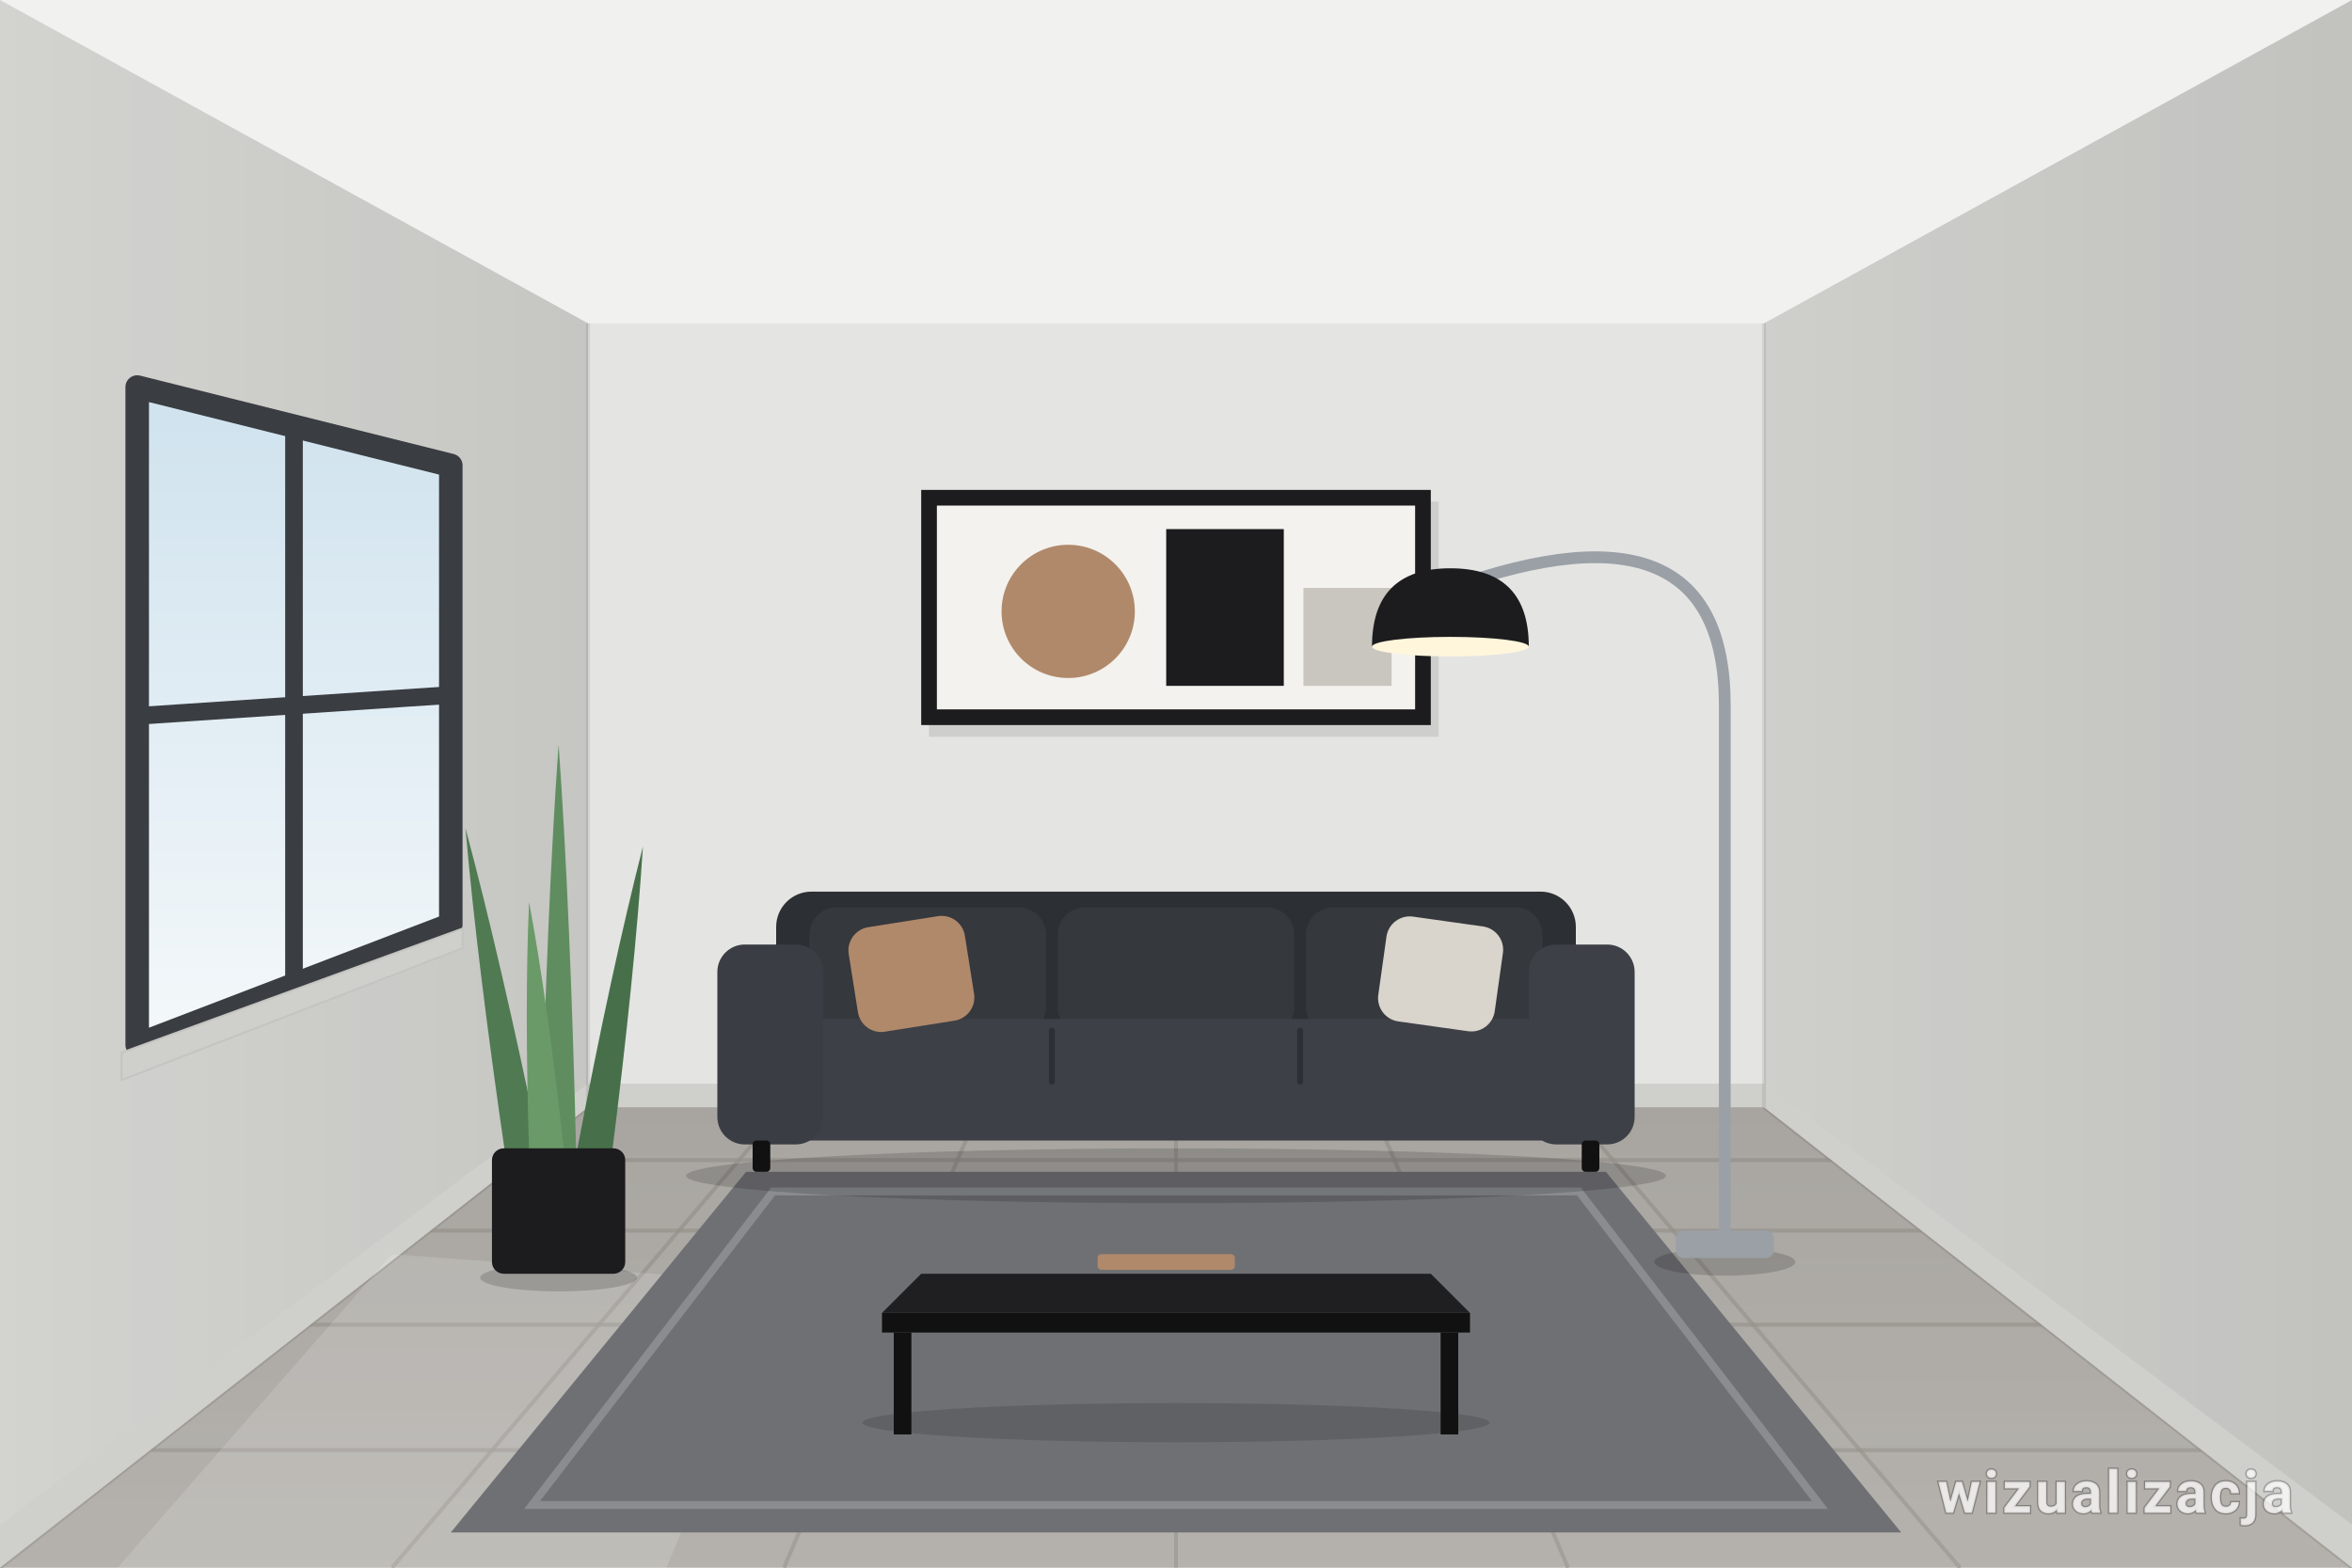
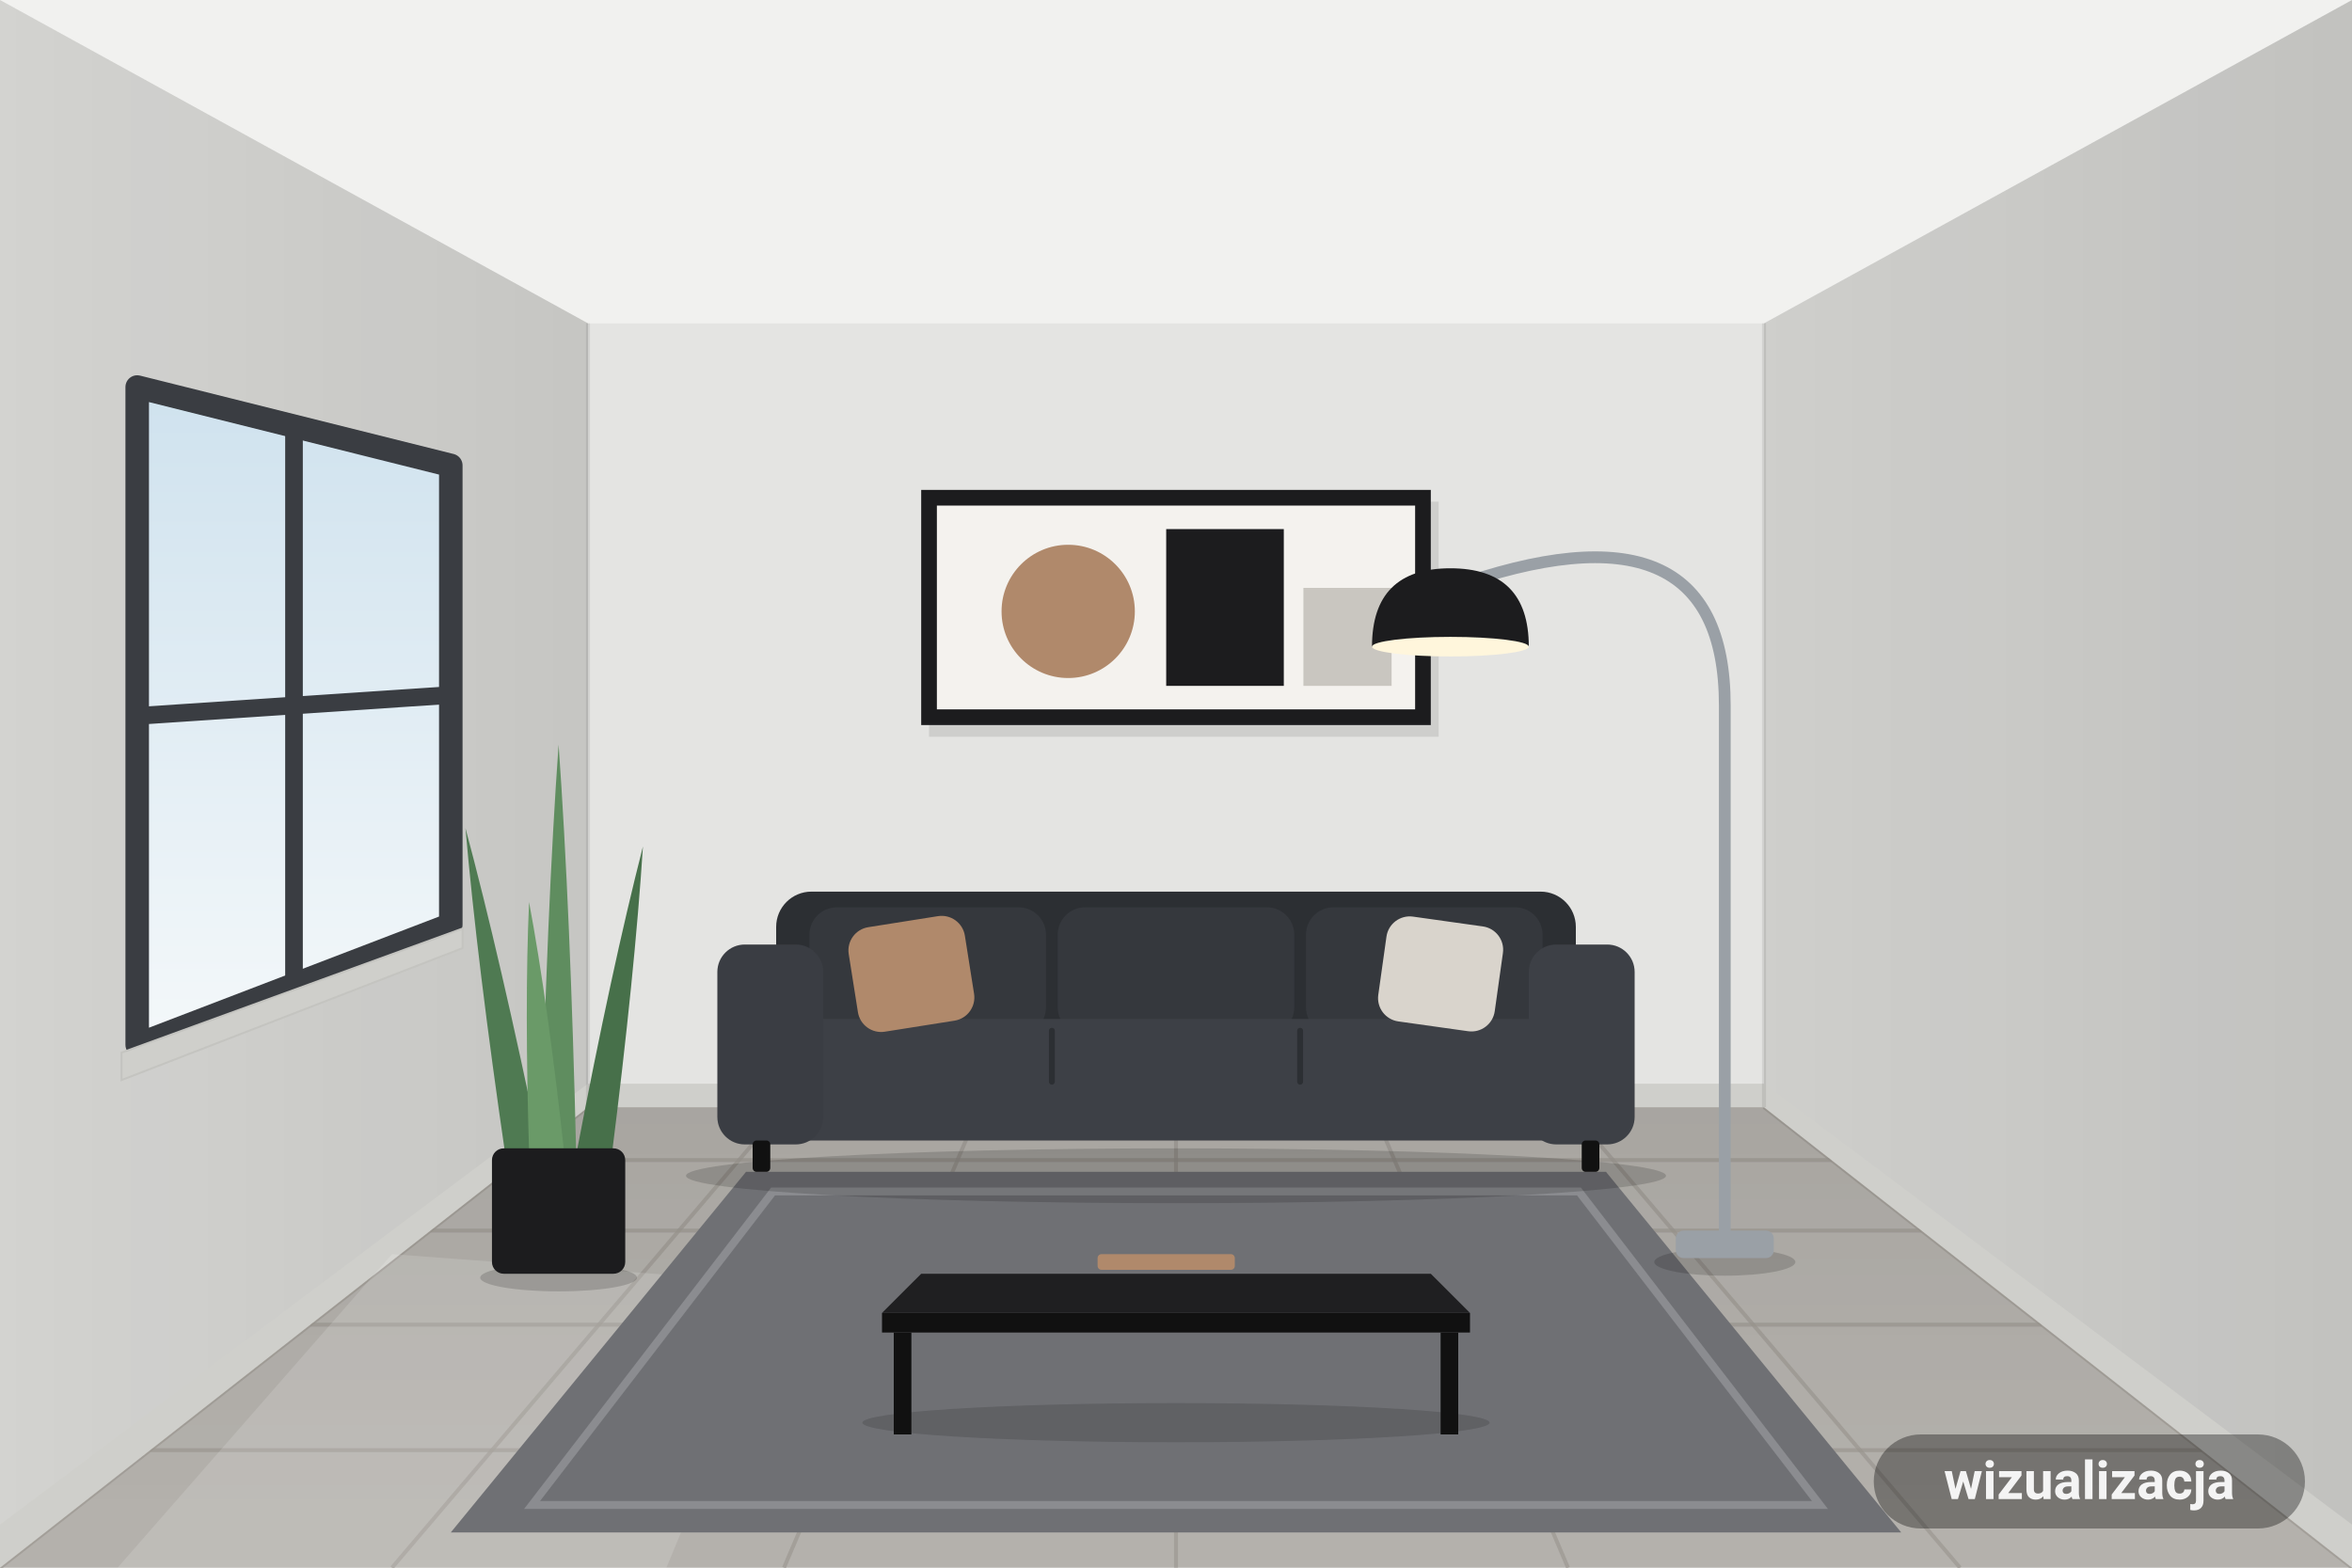
<svg xmlns="http://www.w3.org/2000/svg" viewBox="0 0 1200 800" width="1200" height="800" role="img" aria-label="Pokój po wirtualnym home stagingu – styl nowoczesny (wizualizacja)">
  <defs>
    <linearGradient id="sky" x1="0" y1="0" x2="0" y2="1">
      <stop offset="0" stop-color="#cfe2ee" />
      <stop offset="1" stop-color="#f4f8fa" />
    </linearGradient>
    <linearGradient id="leftShade" x1="0" y1="0" x2="1" y2="0">
      <stop offset="0" stop-color="#000" stop-opacity=".02" />
      <stop offset="1" stop-color="#000" stop-opacity=".08" />
    </linearGradient>
    <linearGradient id="rightShade" x1="1" y1="0" x2="0" y2="0">
      <stop offset="0" stop-color="#000" stop-opacity=".1" />
      <stop offset="1" stop-color="#000" stop-opacity=".04" />
    </linearGradient>
    <linearGradient id="floorShade" x1="0" y1="0" x2="0" y2="1">
      <stop offset="0" stop-color="#000" stop-opacity=".12" />
      <stop offset="1" stop-color="#000" stop-opacity="0" />
    </linearGradient>
    <pattern id="brick" width="60" height="30" patternUnits="userSpaceOnUse" x="300" y="165">
      <rect width="60" height="30" fill="#e4e4e2" />
      <path d="M0 0.5H60M0 15.5H60M30 0V15M0 15V30M60 15V30" stroke="#ccc" stroke-width="2.5" />
    </pattern>
  </defs>
  <polygon points="0,0 1200,0 900,165 300,165" fill="#f1f1ef" />
  <polygon points="0,0 300,165 300,565 0,800" fill="#d7d7d4" />
  <polygon points="0,0 300,165 300,565 0,800" fill="url(#leftShade)" />
  <polygon points="1200,0 900,165 900,565 1200,800" fill="#d7d7d4" />
  <polygon points="1200,0 900,165 900,565 1200,800" fill="url(#rightShade)" />
  <rect x="300" y="165" width="600" height="400" fill="#e4e4e2" />
  <polygon points="0,800 300,565 900,565 1200,800" fill="#b5b2ad" />
  <line x1="300" y1="565" x2="0" y2="800" stroke="#9c9892" stroke-width="2" opacity=".7" />
  <line x1="400" y1="565" x2="200" y2="800" stroke="#9c9892" stroke-width="2" opacity=".7" />
  <line x1="500" y1="565" x2="400" y2="800" stroke="#9c9892" stroke-width="2" opacity=".7" />
  <line x1="600" y1="565" x2="600" y2="800" stroke="#9c9892" stroke-width="2" opacity=".7" />
  <line x1="700" y1="565" x2="800" y2="800" stroke="#9c9892" stroke-width="2" opacity=".7" />
  <line x1="800" y1="565" x2="1000" y2="800" stroke="#9c9892" stroke-width="2" opacity=".7" />
  <line x1="900" y1="565" x2="1200" y2="800" stroke="#9c9892" stroke-width="2" opacity=".7" />
  <line x1="265.532" y1="592" x2="934.468" y2="592" stroke="#9c9892" stroke-width="2" opacity=".7" />
  <line x1="219.574" y1="628" x2="980.426" y2="628" stroke="#9c9892" stroke-width="2" opacity=".7" />
  <line x1="158.298" y1="676" x2="1041.702" y2="676" stroke="#9c9892" stroke-width="2" opacity=".7" />
  <line x1="76.596" y1="740" x2="1123.404" y2="740" stroke="#9c9892" stroke-width="2" opacity=".7" />
  <polygon points="0,800 300,565 900,565 1200,800" fill="url(#floorShade)" opacity=".6" />
  <rect x="300" y="553" width="600" height="12" fill="#cfcfcb" />
  <polygon points="0,800 300,565 300,553 0,778" fill="#cfcfcb" />
  <polygon points="1200,800 900,565 900,553 1200,778" fill="#cfcfcb" />
  <path d="M300 165V565M900 165V565" stroke="#000" stroke-opacity=".08" stroke-width="2" />
  <polygon points="70,197.5 230,237.5 230,471.841 70,533.169" fill="url(#sky)" />
  <polygon points="70,197.5 230,237.5 230,471.841 70,533.169" fill="none" stroke="#3a3d42" stroke-width="12" stroke-linejoin="round" />
  <line x1="150" y1="217.5" x2="150" y2="502.505" stroke="#3a3d42" stroke-width="9" />
  <line x1="70" y1="365.331" x2="230" y2="354.659" stroke="#3a3d42" stroke-width="9" />
  <polygon points="62,537.169 236,473.841 236,483.841 62,551.169" fill="#cfcfcb" stroke="#c4c4c0" stroke-width="1" />
  <polygon points="60,800 200,640 400,655 340,800" fill="#fff" opacity=".14" />
  <polygon points="380.619,598 819.381,598 970,782 230,782" fill="#6f7074" />
  <polygon points="394.434,608 805.566,608 928.54,768 271.46,768" fill="none" stroke="#8b8c90" stroke-width="4" />
  <rect x="474" y="256" width="260" height="120" fill="#000" opacity=".1" />
  <rect x="470" y="250" width="260" height="120" fill="#1c1c1e" />
  <rect x="478" y="258" width="244" height="104" fill="#f4f2ee" />
  <circle cx="545" cy="312" r="34" fill="#b0896b" />
  <rect x="595" y="270" width="60" height="80" fill="#1c1c1e" />
  <rect x="665" y="300" width="45" height="50" fill="#c9c6c0" />
  <ellipse cx="600" cy="600" rx="250" ry="14" fill="#000" opacity="0.16" />
  <rect x="396" y="455" width="408" height="89" rx="18" fill="#2c2f33" />
  <rect x="413" y="463" width="120.667" height="65" rx="14" fill="#3d4046" opacity=".55" />
  <rect x="539.667" y="463" width="120.667" height="65" rx="14" fill="#3d4046" opacity=".55" />
  <rect x="666.333" y="463" width="120.667" height="65" rx="14" fill="#3d4046" opacity=".55" />
  <rect x="380" y="520" width="440" height="62" rx="14" fill="#3d4046" />
  <path d="M536.667 526v26M663.333 526v26" stroke="#2c2f33" stroke-width="3" stroke-linecap="round" />
  <rect x="366" y="482" width="54" height="102" rx="14" fill="#3d4046" />
  <rect x="780" y="482" width="54" height="102" rx="14" fill="#3d4046" />
  <rect x="366" y="482" width="54" height="102" rx="14" fill="#000" opacity=".05" />
  <rect x="384" y="582" width="9" height="16" rx="2" fill="#111111" />
  <rect x="807" y="582" width="9" height="16" rx="2" fill="#111111" />
  <rect x="435" y="470" width="60" height="54" rx="12" fill="#b0896b" transform="rotate(-9 465 497)" />
  <rect x="705" y="470" width="60" height="54" rx="12" fill="#d9d4cc" transform="rotate(8 735 497)" />
  <ellipse cx="600" cy="726" rx="160" ry="10" fill="#000" opacity="0.14" />
  <polygon points="470,650 730,650 750,670 450,670" fill="#1f1f21" />
  <rect x="450" y="670" width="300" height="10" fill="#111111" />
  <rect x="456" y="680" width="9" height="52" fill="#111111" />
  <rect x="735" y="680" width="9" height="52" fill="#111111" />
  <rect x="560" y="640" width="70" height="8" rx="2" fill="#b0896b" />
  <ellipse cx="880" cy="644" rx="36" ry="7" fill="#000" opacity="0.16" />
  <rect x="855" y="628" width="50" height="14" rx="4" fill="#9aa0a6" />
  <path d="M880 630V360Q880 250 740 300" stroke="#9aa0a6" stroke-width="6" fill="none" />
  <path d="M700 330Q700 290 740 290Q780 290 780 330Z" fill="#1c1c1e" />
  <ellipse cx="740" cy="330" rx="40" ry="5" fill="#fff6dc" />
  <ellipse cx="285" cy="652" rx="40" ry="7" fill="#000" opacity="0.16" />
  <path d="M258 590Q261 488 267 420Q273 488 276 590Z" fill="#4f7a52" transform="rotate(-10 267 590)" />
  <path d="M276 590Q279 464 285 380Q291 464 294 590Z" fill="#5f8d5f" transform="rotate(0 285 590)" />
  <path d="M294 590Q297 494 303 430Q309 494 312 590Z" fill="#47704a" transform="rotate(9 303 590)" />
  <path d="M270 590Q273 512 279 460Q285 512 288 590Z" fill="#6a9a68" transform="rotate(-4 279 590)" />
  <rect x="251" y="586" width="68" height="64" rx="6" fill="#1c1c1e" />
-   <text x="1170" y="772" text-anchor="end" font-family="ui-sans-serif, system-ui, 'Segoe UI', Roboto, Inter, sans-serif" font-size="30" font-weight="600" letter-spacing="1.5" fill="#ffffff" fill-opacity=".72" stroke="#000000" stroke-opacity=".28" stroke-width="1.2" paint-order="stroke">wizualizacja</text>
+   <rect x="956" y="732" width="220" height="48" rx="24" fill="#000000" fill-opacity=".34" />
+   <text x="1066" y="765" text-anchor="middle" font-family="ui-sans-serif, system-ui, 'Segoe UI', Roboto, Inter, sans-serif" font-size="27" font-weight="600" fill="#ffffff" fill-opacity=".92">wizualizacja</text>
</svg>
